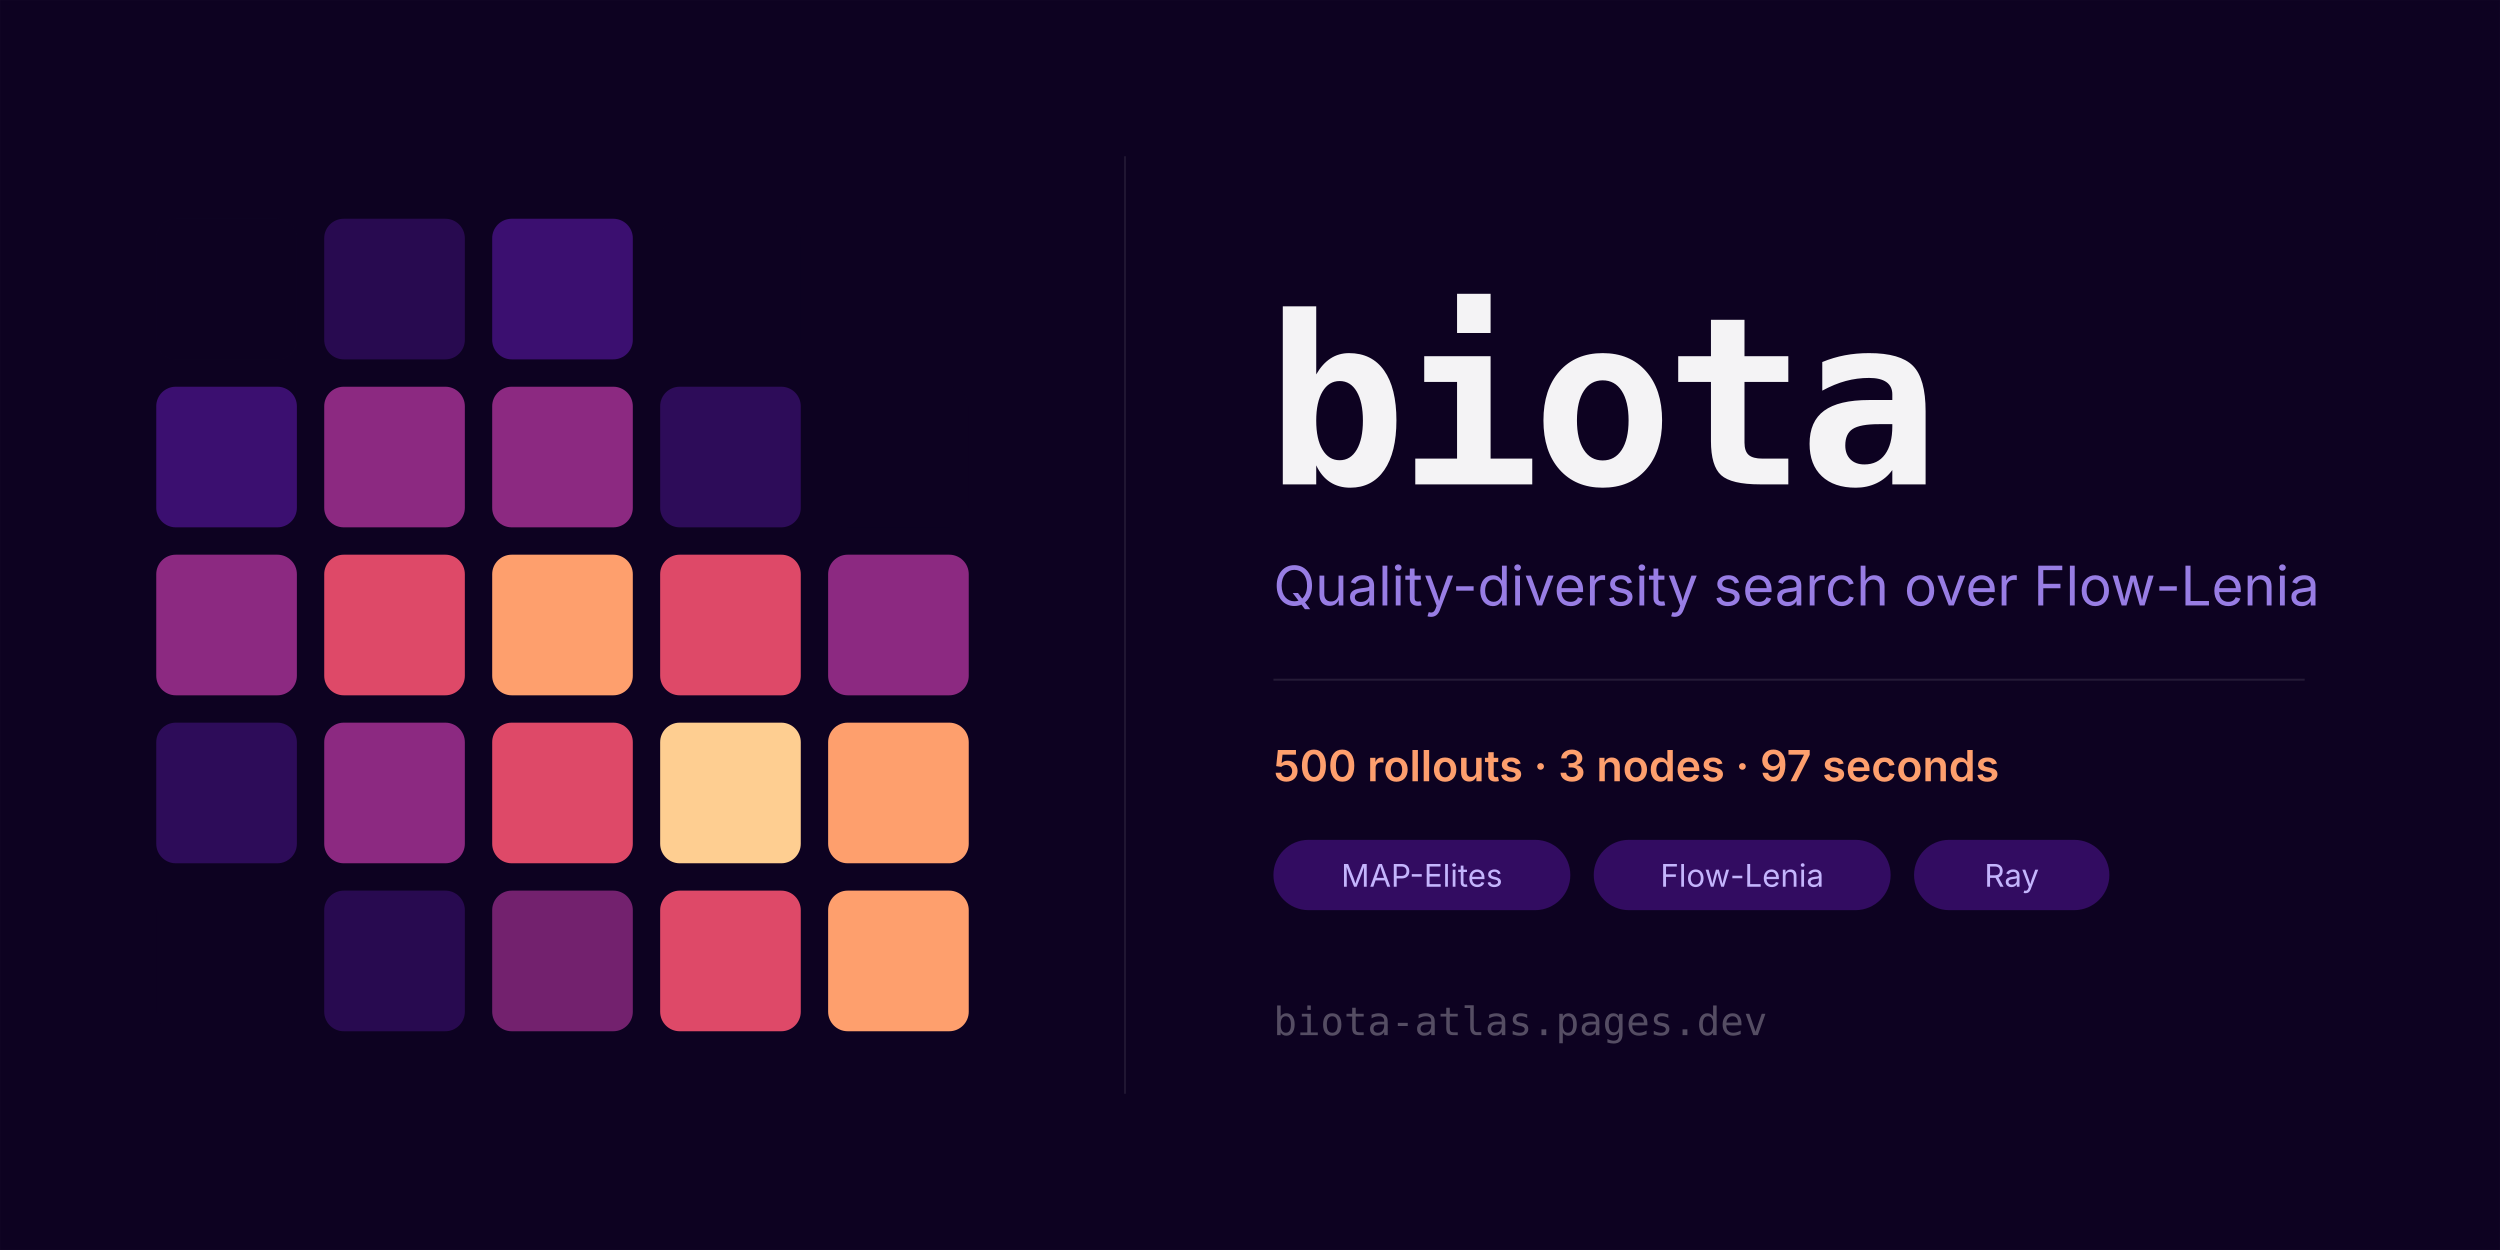
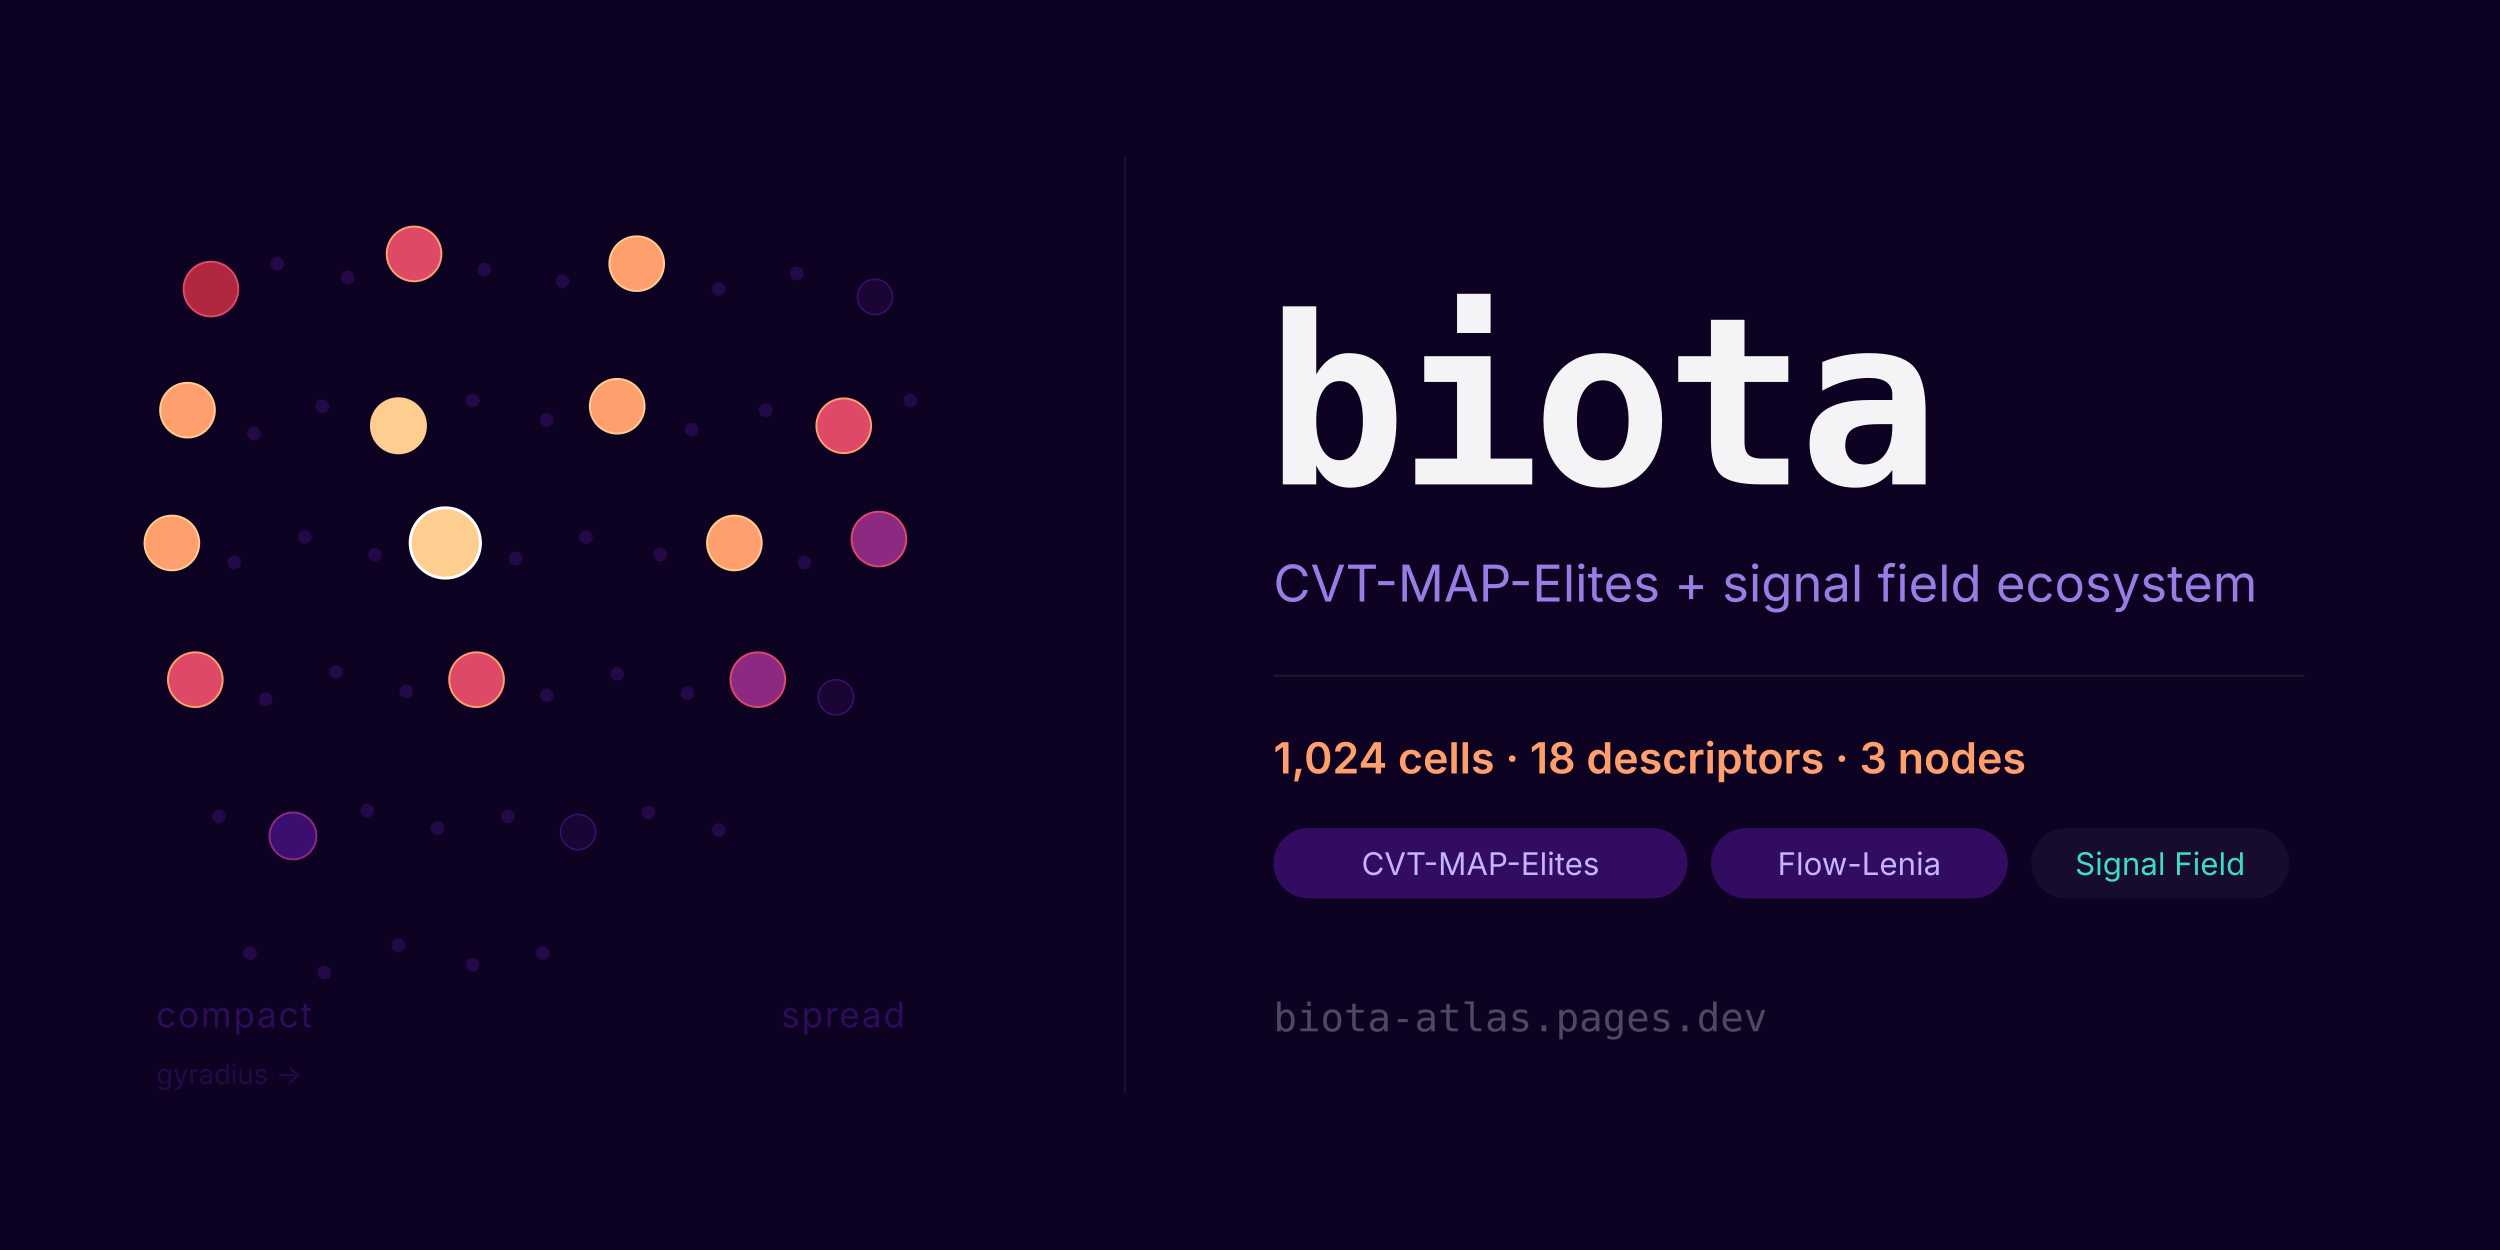
<svg xmlns="http://www.w3.org/2000/svg" width="1280" height="640" viewBox="0 0 1280 640">
  <rect width="1280" height="640" fill="#0d0221" />
-   <rect width="1280" height="640" fill="none" stroke="#ffffff" stroke-width="0.3" opacity="0.03" />
-   <rect x="80" y="112" width="72" height="72" rx="10" fill="#0d0221" opacity="0.5" />
-   <rect x="166" y="112" width="72" height="72" rx="10" fill="#3b0f70" opacity="0.6" />
-   <rect x="252" y="112" width="72" height="72" rx="10" fill="#3b0f70" />
-   <rect x="338" y="112" width="72" height="72" rx="10" fill="#0d0221" opacity="0.35" />
-   <rect x="424" y="112" width="72" height="72" rx="10" fill="#0d0221" opacity="0.2" />
-   <rect x="80" y="198" width="72" height="72" rx="10" fill="#3b0f70" />
-   <rect x="166" y="198" width="72" height="72" rx="10" fill="#8c2981" />
-   <rect x="252" y="198" width="72" height="72" rx="10" fill="#8c2981" />
-   <rect x="338" y="198" width="72" height="72" rx="10" fill="#3b0f70" opacity="0.7" />
-   <rect x="424" y="198" width="72" height="72" rx="10" fill="#0d0221" opacity="0.35" />
-   <rect x="80" y="284" width="72" height="72" rx="10" fill="#8c2981" />
-   <rect x="166" y="284" width="72" height="72" rx="10" fill="#de4968" />
-   <rect x="252" y="284" width="72" height="72" rx="10" fill="#fe9f6d" />
-   <rect x="338" y="284" width="72" height="72" rx="10" fill="#de4968" />
-   <rect x="424" y="284" width="72" height="72" rx="10" fill="#8c2981" />
-   <rect x="80" y="370" width="72" height="72" rx="10" fill="#3b0f70" opacity="0.7" />
-   <rect x="166" y="370" width="72" height="72" rx="10" fill="#8c2981" />
-   <rect x="252" y="370" width="72" height="72" rx="10" fill="#de4968" />
-   <rect x="338" y="370" width="72" height="72" rx="10" fill="#fece91" />
-   <rect x="424" y="370" width="72" height="72" rx="10" fill="#fe9f6d" />
-   <rect x="80" y="456" width="72" height="72" rx="10" fill="#0d0221" opacity="0.35" />
-   <rect x="166" y="456" width="72" height="72" rx="10" fill="#3b0f70" opacity="0.6" />
-   <rect x="252" y="456" width="72" height="72" rx="10" fill="#8c2981" opacity="0.8" />
-   <rect x="338" y="456" width="72" height="72" rx="10" fill="#de4968" />
-   <rect x="424" y="456" width="72" height="72" rx="10" fill="#fe9f6d" />
-   <line x1="576" y1="80" x2="576" y2="560" stroke="#ffffff" stroke-width="1" opacity="0.08" />
+   <circle cx="108" cy="148" r="3.5" fill="#3b0f70" opacity="0.5" />
+   <circle cx="142" cy="135" r="3.5" fill="#3b0f70" opacity="0.5" />
+   <circle cx="178" cy="142" r="3.5" fill="#3b0f70" opacity="0.5" />
+   <circle cx="212" cy="130" r="3.5" fill="#3b0f70" opacity="0.5" />
+   <circle cx="248" cy="138" r="3.5" fill="#3b0f70" opacity="0.5" />
+   <circle cx="288" cy="144" r="3.5" fill="#3b0f70" opacity="0.5" />
+   <circle cx="326" cy="135" r="3.5" fill="#3b0f70" opacity="0.5" />
+   <circle cx="368" cy="148" r="3.5" fill="#3b0f70" opacity="0.5" />
+   <circle cx="408" cy="140" r="3.5" fill="#3b0f70" opacity="0.5" />
+   <circle cx="448" cy="152" r="3.5" fill="#3b0f70" opacity="0.5" />
+   <circle cx="96" cy="210" r="3.5" fill="#3b0f70" opacity="0.5" />
+   <circle cx="130" cy="222" r="3.5" fill="#3b0f70" opacity="0.5" />
+   <circle cx="165" cy="208" r="3.5" fill="#3b0f70" opacity="0.5" />
+   <circle cx="204" cy="218" r="3.5" fill="#3b0f70" opacity="0.5" />
+   <circle cx="242" cy="205" r="3.5" fill="#3b0f70" opacity="0.5" />
+   <circle cx="280" cy="215" r="3.5" fill="#3b0f70" opacity="0.5" />
+   <circle cx="316" cy="208" r="3.5" fill="#3b0f70" opacity="0.5" />
+   <circle cx="354" cy="220" r="3.5" fill="#3b0f70" opacity="0.5" />
+   <circle cx="392" cy="210" r="3.5" fill="#3b0f70" opacity="0.5" />
+   <circle cx="432" cy="218" r="3.5" fill="#3b0f70" opacity="0.5" />
+   <circle cx="466" cy="205" r="3.5" fill="#3b0f70" opacity="0.5" />
+   <circle cx="88" cy="278" r="3.5" fill="#3b0f70" opacity="0.5" />
+   <circle cx="120" cy="288" r="3.5" fill="#3b0f70" opacity="0.5" />
+   <circle cx="156" cy="275" r="3.5" fill="#3b0f70" opacity="0.5" />
+   <circle cx="192" cy="284" r="3.5" fill="#3b0f70" opacity="0.5" />
+   <circle cx="228" cy="278" r="3.5" fill="#3b0f70" opacity="0.5" />
+   <circle cx="264" cy="286" r="3.5" fill="#3b0f70" opacity="0.5" />
+   <circle cx="300" cy="275" r="3.5" fill="#3b0f70" opacity="0.5" />
+   <circle cx="338" cy="284" r="3.5" fill="#3b0f70" opacity="0.5" />
+   <circle cx="376" cy="278" r="3.5" fill="#3b0f70" opacity="0.5" />
+   <circle cx="412" cy="288" r="3.5" fill="#3b0f70" opacity="0.5" />
+   <circle cx="450" cy="276" r="3.5" fill="#3b0f70" opacity="0.5" />
+   <circle cx="100" cy="348" r="3.5" fill="#3b0f70" opacity="0.5" />
+   <circle cx="136" cy="358" r="3.5" fill="#3b0f70" opacity="0.5" />
+   <circle cx="172" cy="344" r="3.5" fill="#3b0f70" opacity="0.5" />
+   <circle cx="208" cy="354" r="3.5" fill="#3b0f70" opacity="0.5" />
+   <circle cx="244" cy="348" r="3.5" fill="#3b0f70" opacity="0.5" />
+   <circle cx="280" cy="356" r="3.5" fill="#3b0f70" opacity="0.5" />
+   <circle cx="316" cy="345" r="3.5" fill="#3b0f70" opacity="0.5" />
+   <circle cx="352" cy="355" r="3.5" fill="#3b0f70" opacity="0.5" />
+   <circle cx="388" cy="348" r="3.5" fill="#3b0f70" opacity="0.5" />
+   <circle cx="428" cy="357" r="3.5" fill="#3b0f70" opacity="0.5" />
+   <circle cx="112" cy="418" r="3.5" fill="#3b0f70" opacity="0.5" />
+   <circle cx="150" cy="428" r="3.5" fill="#3b0f70" opacity="0.5" />
+   <circle cx="188" cy="415" r="3.5" fill="#3b0f70" opacity="0.5" />
+   <circle cx="224" cy="424" r="3.5" fill="#3b0f70" opacity="0.5" />
+   <circle cx="260" cy="418" r="3.5" fill="#3b0f70" opacity="0.5" />
+   <circle cx="296" cy="426" r="3.5" fill="#3b0f70" opacity="0.5" />
+   <circle cx="332" cy="416" r="3.5" fill="#3b0f70" opacity="0.5" />
+   <circle cx="368" cy="425" r="3.5" fill="#3b0f70" opacity="0.5" />
+   <circle cx="128" cy="488" r="3.5" fill="#3b0f70" opacity="0.5" />
+   <circle cx="166" cy="498" r="3.5" fill="#3b0f70" opacity="0.5" />
+   <circle cx="204" cy="484" r="3.5" fill="#3b0f70" opacity="0.5" />
+   <circle cx="242" cy="494" r="3.5" fill="#3b0f70" opacity="0.5" />
+   <circle cx="278" cy="488" r="3.5" fill="#3b0f70" opacity="0.5" />
+   <circle cx="108" cy="148" r="14" fill="#b02840" stroke="#de4968" stroke-width="1" />
+   <circle cx="212" cy="130" r="14" fill="#de4968" stroke="#fe9f6d" stroke-width="1" />
+   <circle cx="326" cy="135" r="14" fill="#fe9f6d" stroke="#fece91" stroke-width="1" />
+   <circle cx="448" cy="152" r="9" fill="#1a0535" stroke="#3b0f70" stroke-width="0.8" />
+   <circle cx="96" cy="210" r="14" fill="#fe9f6d" stroke="#fece91" stroke-width="1" />
+   <circle cx="204" cy="218" r="14" fill="#fece91" stroke="#fece91" stroke-width="1.2" />
+   <circle cx="316" cy="208" r="14" fill="#fe9f6d" stroke="#fece91" stroke-width="1" />
+   <circle cx="432" cy="218" r="14" fill="#de4968" stroke="#fe9f6d" stroke-width="1" />
+   <circle cx="88" cy="278" r="14" fill="#fe9f6d" stroke="#fece91" stroke-width="1" />
+   <circle cx="228" cy="278" r="18" fill="#fece91" stroke="#ffffff" stroke-width="1.5" />
+   <circle cx="376" cy="278" r="14" fill="#fe9f6d" stroke="#fece91" stroke-width="1" />
+   <circle cx="450" cy="276" r="14" fill="#8c2981" stroke="#de4968" stroke-width="1" />
+   <circle cx="100" cy="348" r="14" fill="#de4968" stroke="#fe9f6d" stroke-width="1" />
+   <circle cx="244" cy="348" r="14" fill="#de4968" stroke="#fe9f6d" stroke-width="1" />
+   <circle cx="388" cy="348" r="14" fill="#8c2981" stroke="#de4968" stroke-width="1" />
+   <circle cx="428" cy="357" r="9" fill="#1a0535" stroke="#3b0f70" stroke-width="0.8" />
+   <circle cx="150" cy="428" r="12" fill="#3b0f70" stroke="#8c2981" stroke-width="1" />
+   <circle cx="296" cy="426" r="9" fill="#1a0535" stroke="#3b0f70" stroke-width="0.8" />
+   <text x="80" y="526" font-family="-apple-system, BlinkMacSystemFont, 'Segoe UI', sans-serif" font-size="18" fill="#3b0f70" opacity="0.7" letter-spacing="0.05em">compact</text>
+   <text x="400" y="526" font-family="-apple-system, BlinkMacSystemFont, 'Segoe UI', sans-serif" font-size="18" fill="#3b0f70" opacity="0.7" letter-spacing="0.05em">spread</text>
+   <text x="80" y="555" font-family="-apple-system, BlinkMacSystemFont, 'Segoe UI', sans-serif" font-size="14" fill="#3b0f70" opacity="0.5">gyradius →</text>
+   <line x1="576" y1="80" x2="576" y2="560" stroke="#ffffff" stroke-width="1" opacity="0.06" />
  <text x="648" y="248" font-family="ui-monospace, 'SF Mono', Menlo, Consolas, monospace" font-size="120" font-weight="700" fill="#ffffff" opacity="0.95" letter-spacing="-4">biota</text>
-   <text x="652" y="310" font-family="-apple-system, BlinkMacSystemFont, 'Segoe UI', sans-serif" font-size="28" font-weight="400" fill="#a78bfa" opacity="0.9">Quality-diversity search over Flow-Lenia</text>
-   <line x1="652" y1="348" x2="1180" y2="348" stroke="#ffffff" stroke-width="1" opacity="0.1" />
-   <text x="652" y="400" font-family="-apple-system, BlinkMacSystemFont, 'Segoe UI', sans-serif" font-size="22" fill="#fe9f6d" font-weight="600">500 rollouts · 3 nodes · 97 seconds</text>
-   <rect x="652" y="430" width="152" height="36" rx="18" fill="#3b0f70" opacity="0.8" />
-   <text x="728" y="454" font-family="-apple-system, BlinkMacSystemFont, 'Segoe UI', sans-serif" font-size="16" fill="#c4b5fd" text-anchor="middle">MAP-Elites</text>
-   <rect x="816" y="430" width="152" height="36" rx="18" fill="#3b0f70" opacity="0.8" />
-   <text x="892" y="454" font-family="-apple-system, BlinkMacSystemFont, 'Segoe UI', sans-serif" font-size="16" fill="#c4b5fd" text-anchor="middle">Flow-Lenia</text>
-   <rect x="980" y="430" width="100" height="36" rx="18" fill="#3b0f70" opacity="0.8" />
-   <text x="1030" y="454" font-family="-apple-system, BlinkMacSystemFont, 'Segoe UI', sans-serif" font-size="16" fill="#c4b5fd" text-anchor="middle">Ray</text>
-   <text x="652" y="530" font-family="ui-monospace, 'SF Mono', Menlo, Consolas, monospace" font-size="20" fill="#ffffff" opacity="0.3">biota-atlas.pages.dev</text>
+   <text x="652" y="308" font-family="-apple-system, BlinkMacSystemFont, 'Segoe UI', sans-serif" font-size="26" font-weight="400" fill="#a78bfa" opacity="0.9">CVT-MAP-Elites + signal field ecosystem</text>
+   <line x1="652" y1="346" x2="1180" y2="346" stroke="#ffffff" stroke-width="1" opacity="0.08" />
+   <text x="652" y="396" font-family="-apple-system, BlinkMacSystemFont, 'Segoe UI', sans-serif" font-size="22" fill="#fe9f6d" font-weight="600">1,024 cells · 18 descriptors · 3 nodes</text>
+   <rect x="652" y="424" width="212" height="36" rx="18" fill="#3b0f70" opacity="0.8" />
+   <text x="758" y="448" font-family="-apple-system, BlinkMacSystemFont, 'Segoe UI', sans-serif" font-size="16" fill="#c4b5fd" text-anchor="middle">CVT-MAP-Elites</text>
+   <rect x="876" y="424" width="152" height="36" rx="18" fill="#3b0f70" opacity="0.8" />
+   <text x="952" y="448" font-family="-apple-system, BlinkMacSystemFont, 'Segoe UI', sans-serif" font-size="16" fill="#c4b5fd" text-anchor="middle">Flow-Lenia</text>
+   <rect x="1040" y="424" width="132" height="36" rx="18" fill="#1a0f2e" opacity="0.8" />
+   <text x="1106" y="448" font-family="-apple-system, BlinkMacSystemFont, 'Segoe UI', sans-serif" font-size="16" fill="#3cdcc8" text-anchor="middle">Signal Field</text>
+   <text x="652" y="528" font-family="ui-monospace, 'SF Mono', Menlo, Consolas, monospace" font-size="20" fill="#ffffff" opacity="0.28">biota-atlas.pages.dev</text>
</svg>
